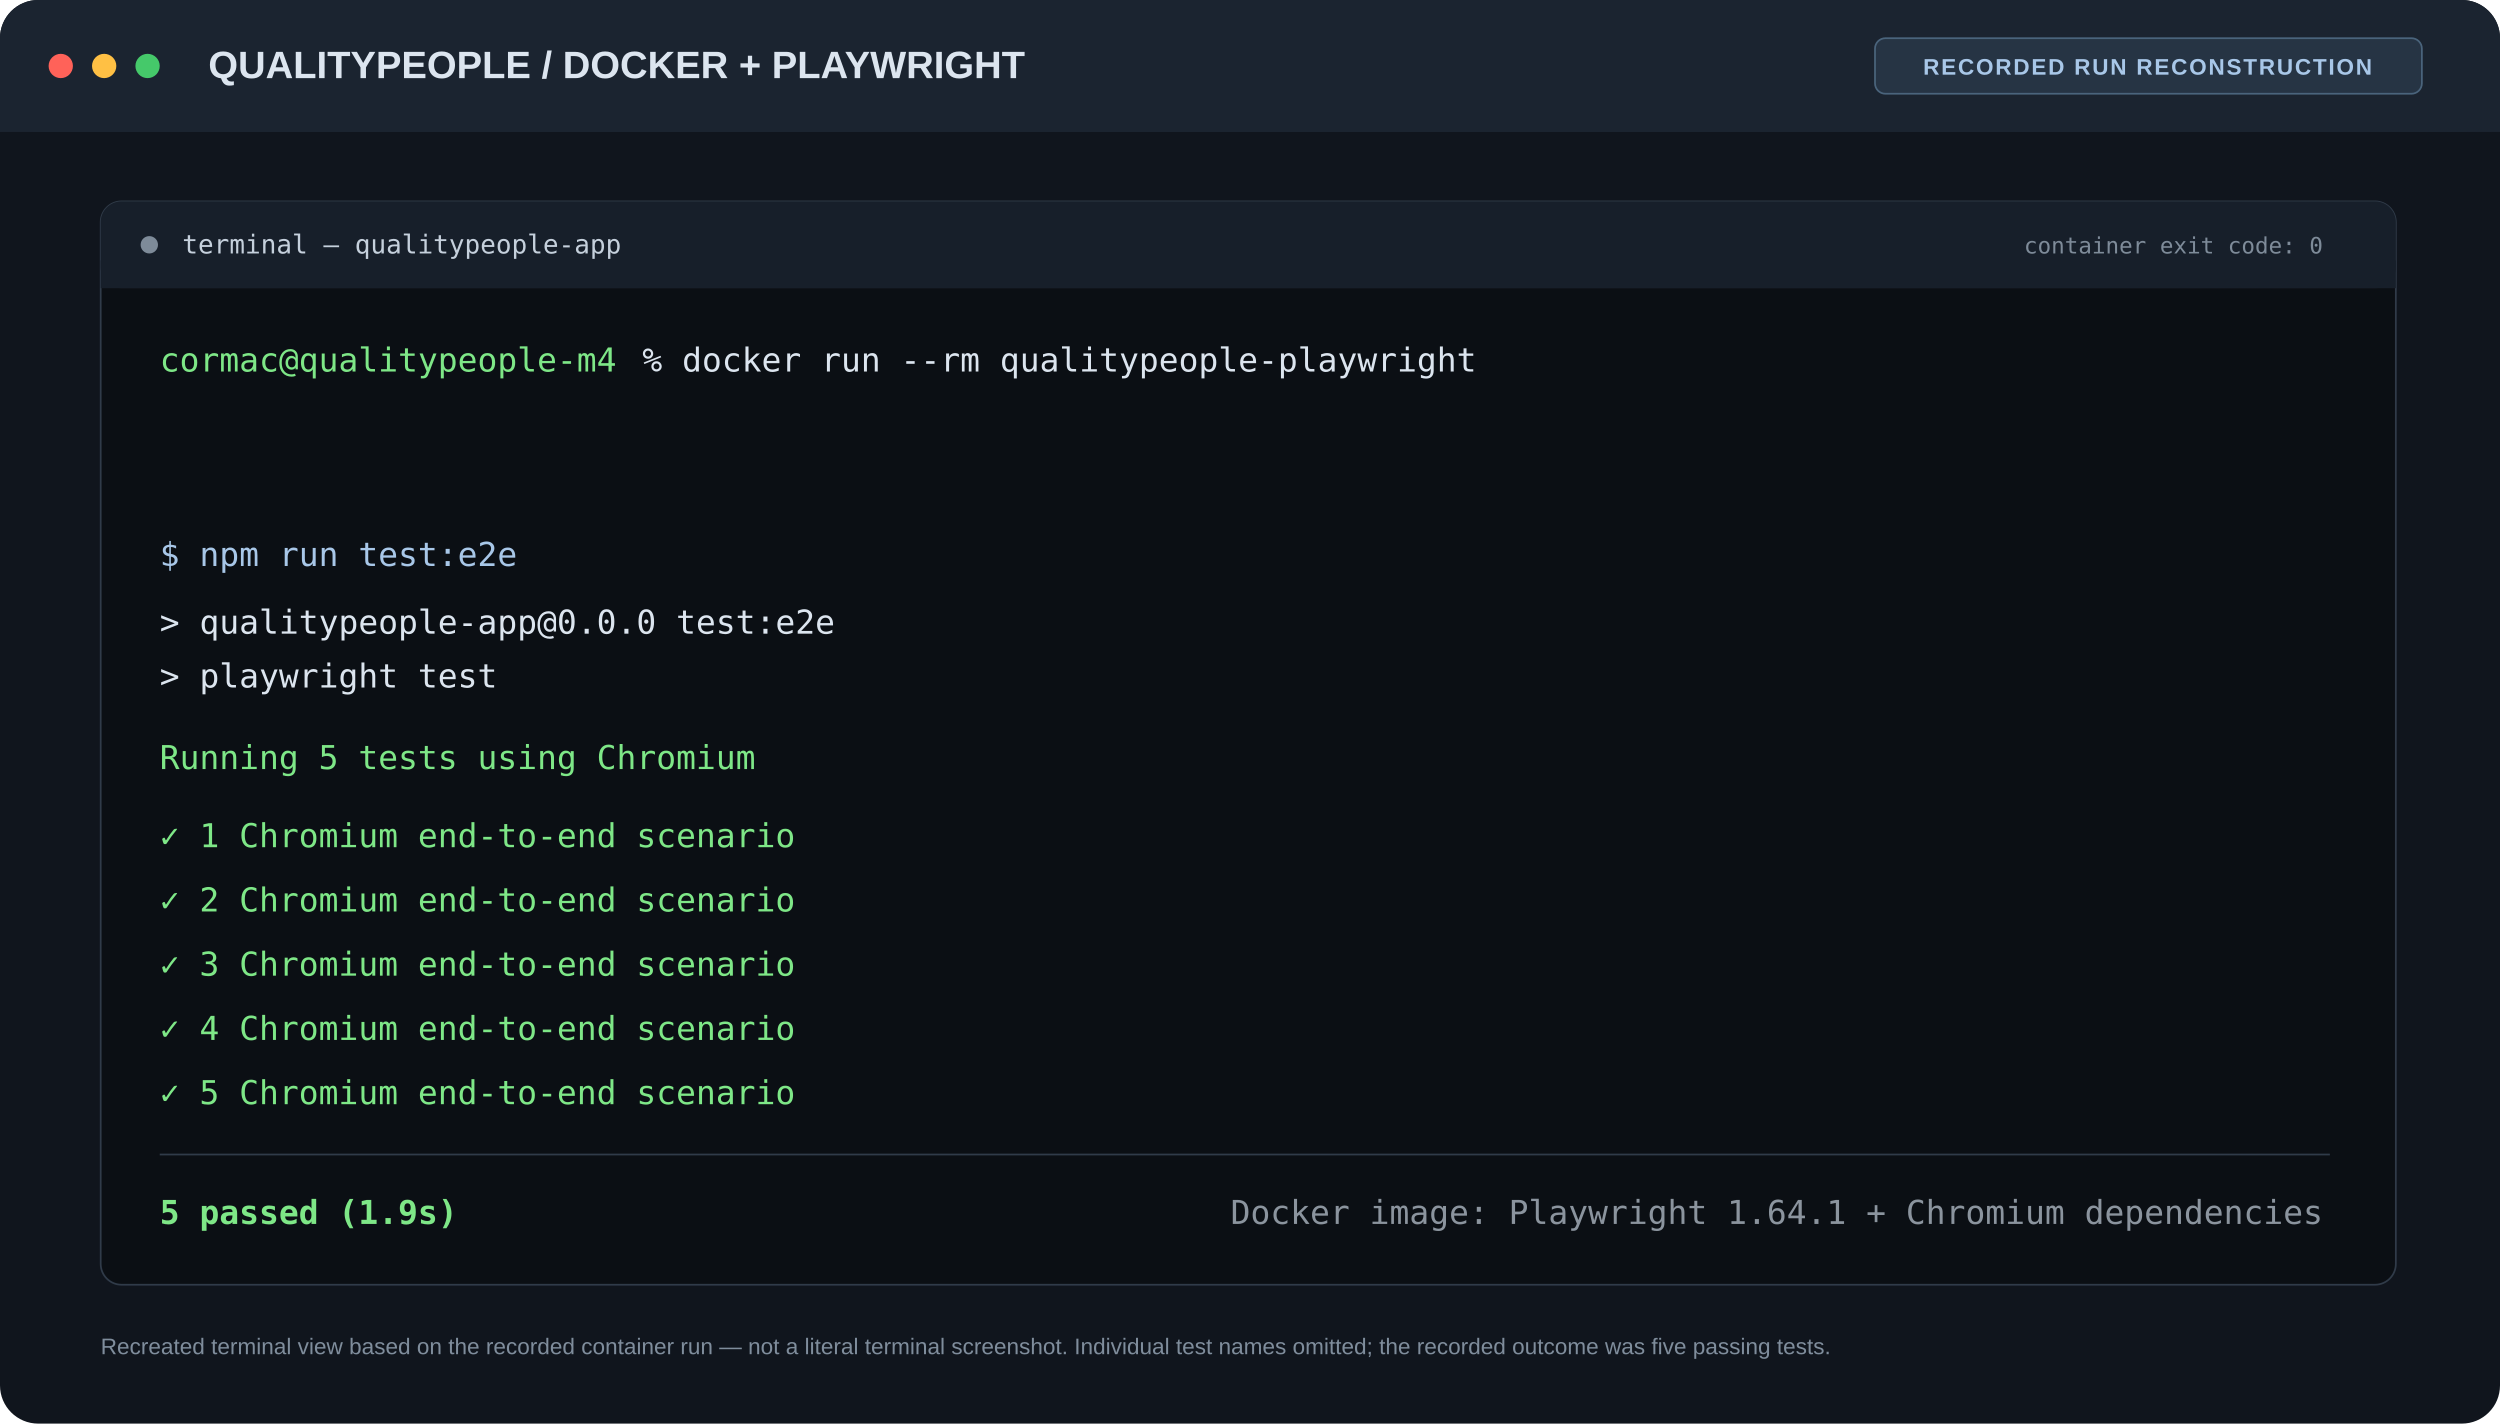
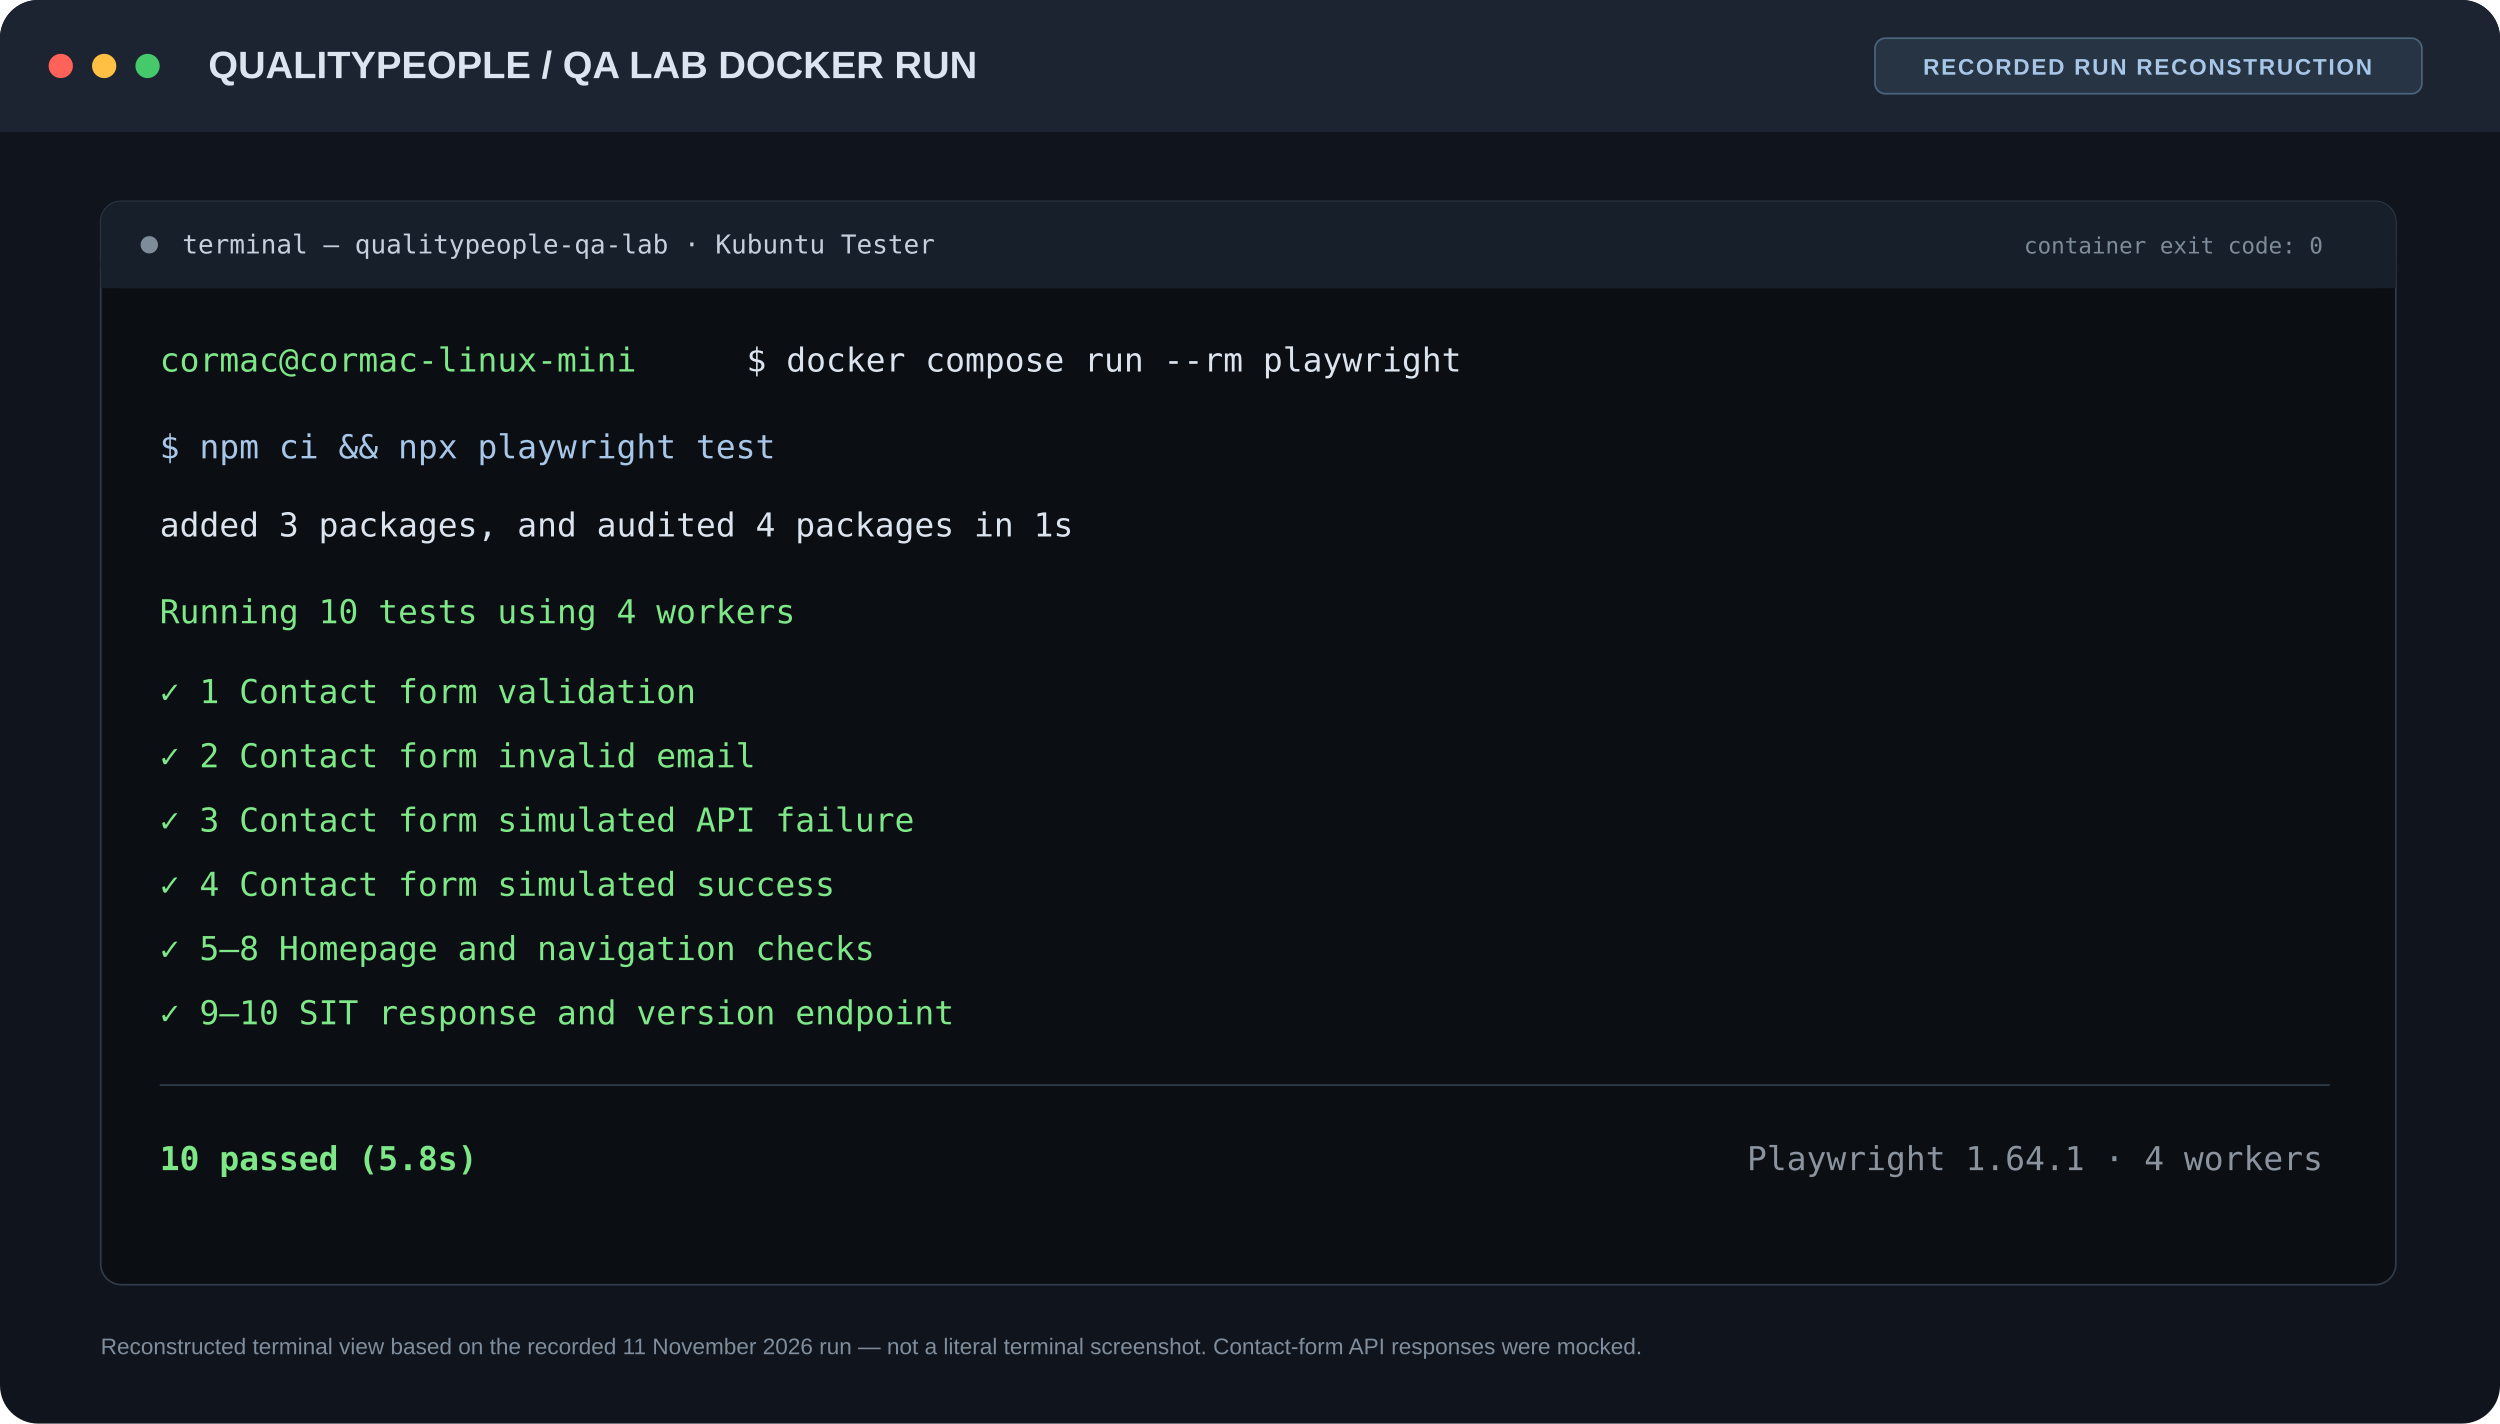
<svg xmlns="http://www.w3.org/2000/svg" width="1440" height="820" viewBox="0 0 1440 820" role="img" aria-labelledby="title desc">
  <rect width="1440" height="820" rx="22" fill="#10151d" />
  <rect width="1440" height="76" rx="22" fill="#1b2430" />
  <rect y="54" width="1440" height="22" fill="#1b2430" />
  <circle cx="35" cy="38" r="7" fill="#ff6259" />
  <circle cx="60" cy="38" r="7" fill="#ffc044" />
  <circle cx="85" cy="38" r="7" fill="#45c96a" />
-   <text x="120" y="45" fill="#dce5ef" font-family="Arial,sans-serif" font-size="22" font-weight="700">QUALITYPEOPLE / DOCKER + PLAYWRIGHT</text>
+   <text x="120" y="45" fill="#dce5ef" font-family="Arial,sans-serif" font-size="22" font-weight="700">QUALITYPEOPLE / QA LAB DOCKER RUN</text>
  <rect x="1080" y="22" width="315" height="32" rx="6" fill="#263444" stroke="#4a647c" />
  <text x="1237" y="43" fill="#a8c7e8" text-anchor="middle" font-family="Arial,sans-serif" font-size="13" font-weight="700" letter-spacing="1">RECORDED RUN RECONSTRUCTION</text>
  <rect x="58" y="116" width="1322" height="624" rx="12" fill="#0b0f14" stroke="#303b49" />
  <rect x="58" y="116" width="1322" height="50" rx="12" fill="#171f2a" />
  <rect x="58" y="150" width="1322" height="16" fill="#171f2a" />
  <circle cx="86" cy="141" r="5" fill="#7e8b99" />
-   <text x="105" y="146" fill="#c5d0dc" font-family="monospace" font-size="15">terminal — qualitypeople-app</text>
+   <text x="105" y="146" fill="#c5d0dc" font-family="monospace" font-size="15">terminal — qualitypeople-qa-lab · Kubuntu Tester</text>
  <text x="1338" y="146" fill="#7e8b99" font-family="monospace" font-size="13" text-anchor="end">container exit code: 0</text>
  <g font-family="monospace" font-size="19">
-     <text x="92" y="214" fill="#7ee787">cormac@qualitypeople-m4</text>
-     <text x="370" y="214" fill="#dce5ef"> % docker run --rm qualitypeople-playwright</text>
-     <text x="92" y="263" fill="#8b949e"> </text>
-     <text x="92" y="296" fill="#8b949e"> </text>
-     <text x="92" y="326" fill="#a8c7e8">$ npm run test:e2e</text>
-     <text x="92" y="365" fill="#dce5ef">&gt; qualitypeople-app@0.0.0 test:e2e</text>
-     <text x="92" y="396" fill="#dce5ef">&gt; playwright test</text>
-     <text x="92" y="443" fill="#7ee787">Running 5 tests using Chromium</text>
-     <text x="92" y="488" fill="#7ee787">✓  1  Chromium end-to-end scenario</text>
-     <text x="92" y="525" fill="#7ee787">✓  2  Chromium end-to-end scenario</text>
-     <text x="92" y="562" fill="#7ee787">✓  3  Chromium end-to-end scenario</text>
-     <text x="92" y="599" fill="#7ee787">✓  4  Chromium end-to-end scenario</text>
-     <text x="92" y="636" fill="#7ee787">✓  5  Chromium end-to-end scenario</text>
-     <line x1="92" y1="665" x2="1342" y2="665" stroke="#303b49" />
-     <text x="92" y="705" fill="#7ee787" font-weight="700">5 passed (1.9s)</text>
-     <text x="1338" y="705" fill="#8b949e" text-anchor="end">Docker image: Playwright 1.64.1 + Chromium dependencies</text>
+     <text x="92" y="214" fill="#7ee787">cormac@cormac-linux-mini</text>
+     <text x="430" y="214" fill="#dce5ef">$ docker compose run --rm playwright</text>
+     <text x="92" y="264" fill="#a8c7e8">$ npm ci &amp;&amp; npx playwright test</text>
+     <text x="92" y="309" fill="#dce5ef">added 3 packages, and audited 4 packages in 1s</text>
+     <text x="92" y="359" fill="#7ee787">Running 10 tests using 4 workers</text>
+     <text x="92" y="405" fill="#7ee787">✓  1  Contact form validation</text>
+     <text x="92" y="442" fill="#7ee787">✓  2  Contact form invalid email</text>
+     <text x="92" y="479" fill="#7ee787">✓  3  Contact form simulated API failure</text>
+     <text x="92" y="516" fill="#7ee787">✓  4  Contact form simulated success</text>
+     <text x="92" y="553" fill="#7ee787">✓  5–8  Homepage and navigation checks</text>
+     <text x="92" y="590" fill="#7ee787">✓  9–10  SIT response and version endpoint</text>
+     <line x1="92" y1="625" x2="1342" y2="625" stroke="#303b49" />
+     <text x="92" y="674" fill="#7ee787" font-weight="700">10 passed (5.8s)</text>
+     <text x="1338" y="674" fill="#8b949e" text-anchor="end">Playwright 1.64.1 · 4 workers</text>
  </g>
-   <text x="58" y="780" fill="#7f8d9c" font-family="Arial,sans-serif" font-size="13">Recreated terminal view based on the recorded container run — not a literal terminal screenshot. Individual test names omitted; the recorded outcome was five passing tests.</text>
+   <text x="58" y="780" fill="#7f8d9c" font-family="Arial,sans-serif" font-size="13">Reconstructed terminal view based on the recorded 11 November 2026 run — not a literal terminal screenshot. Contact-form API responses were mocked.</text>
</svg>
